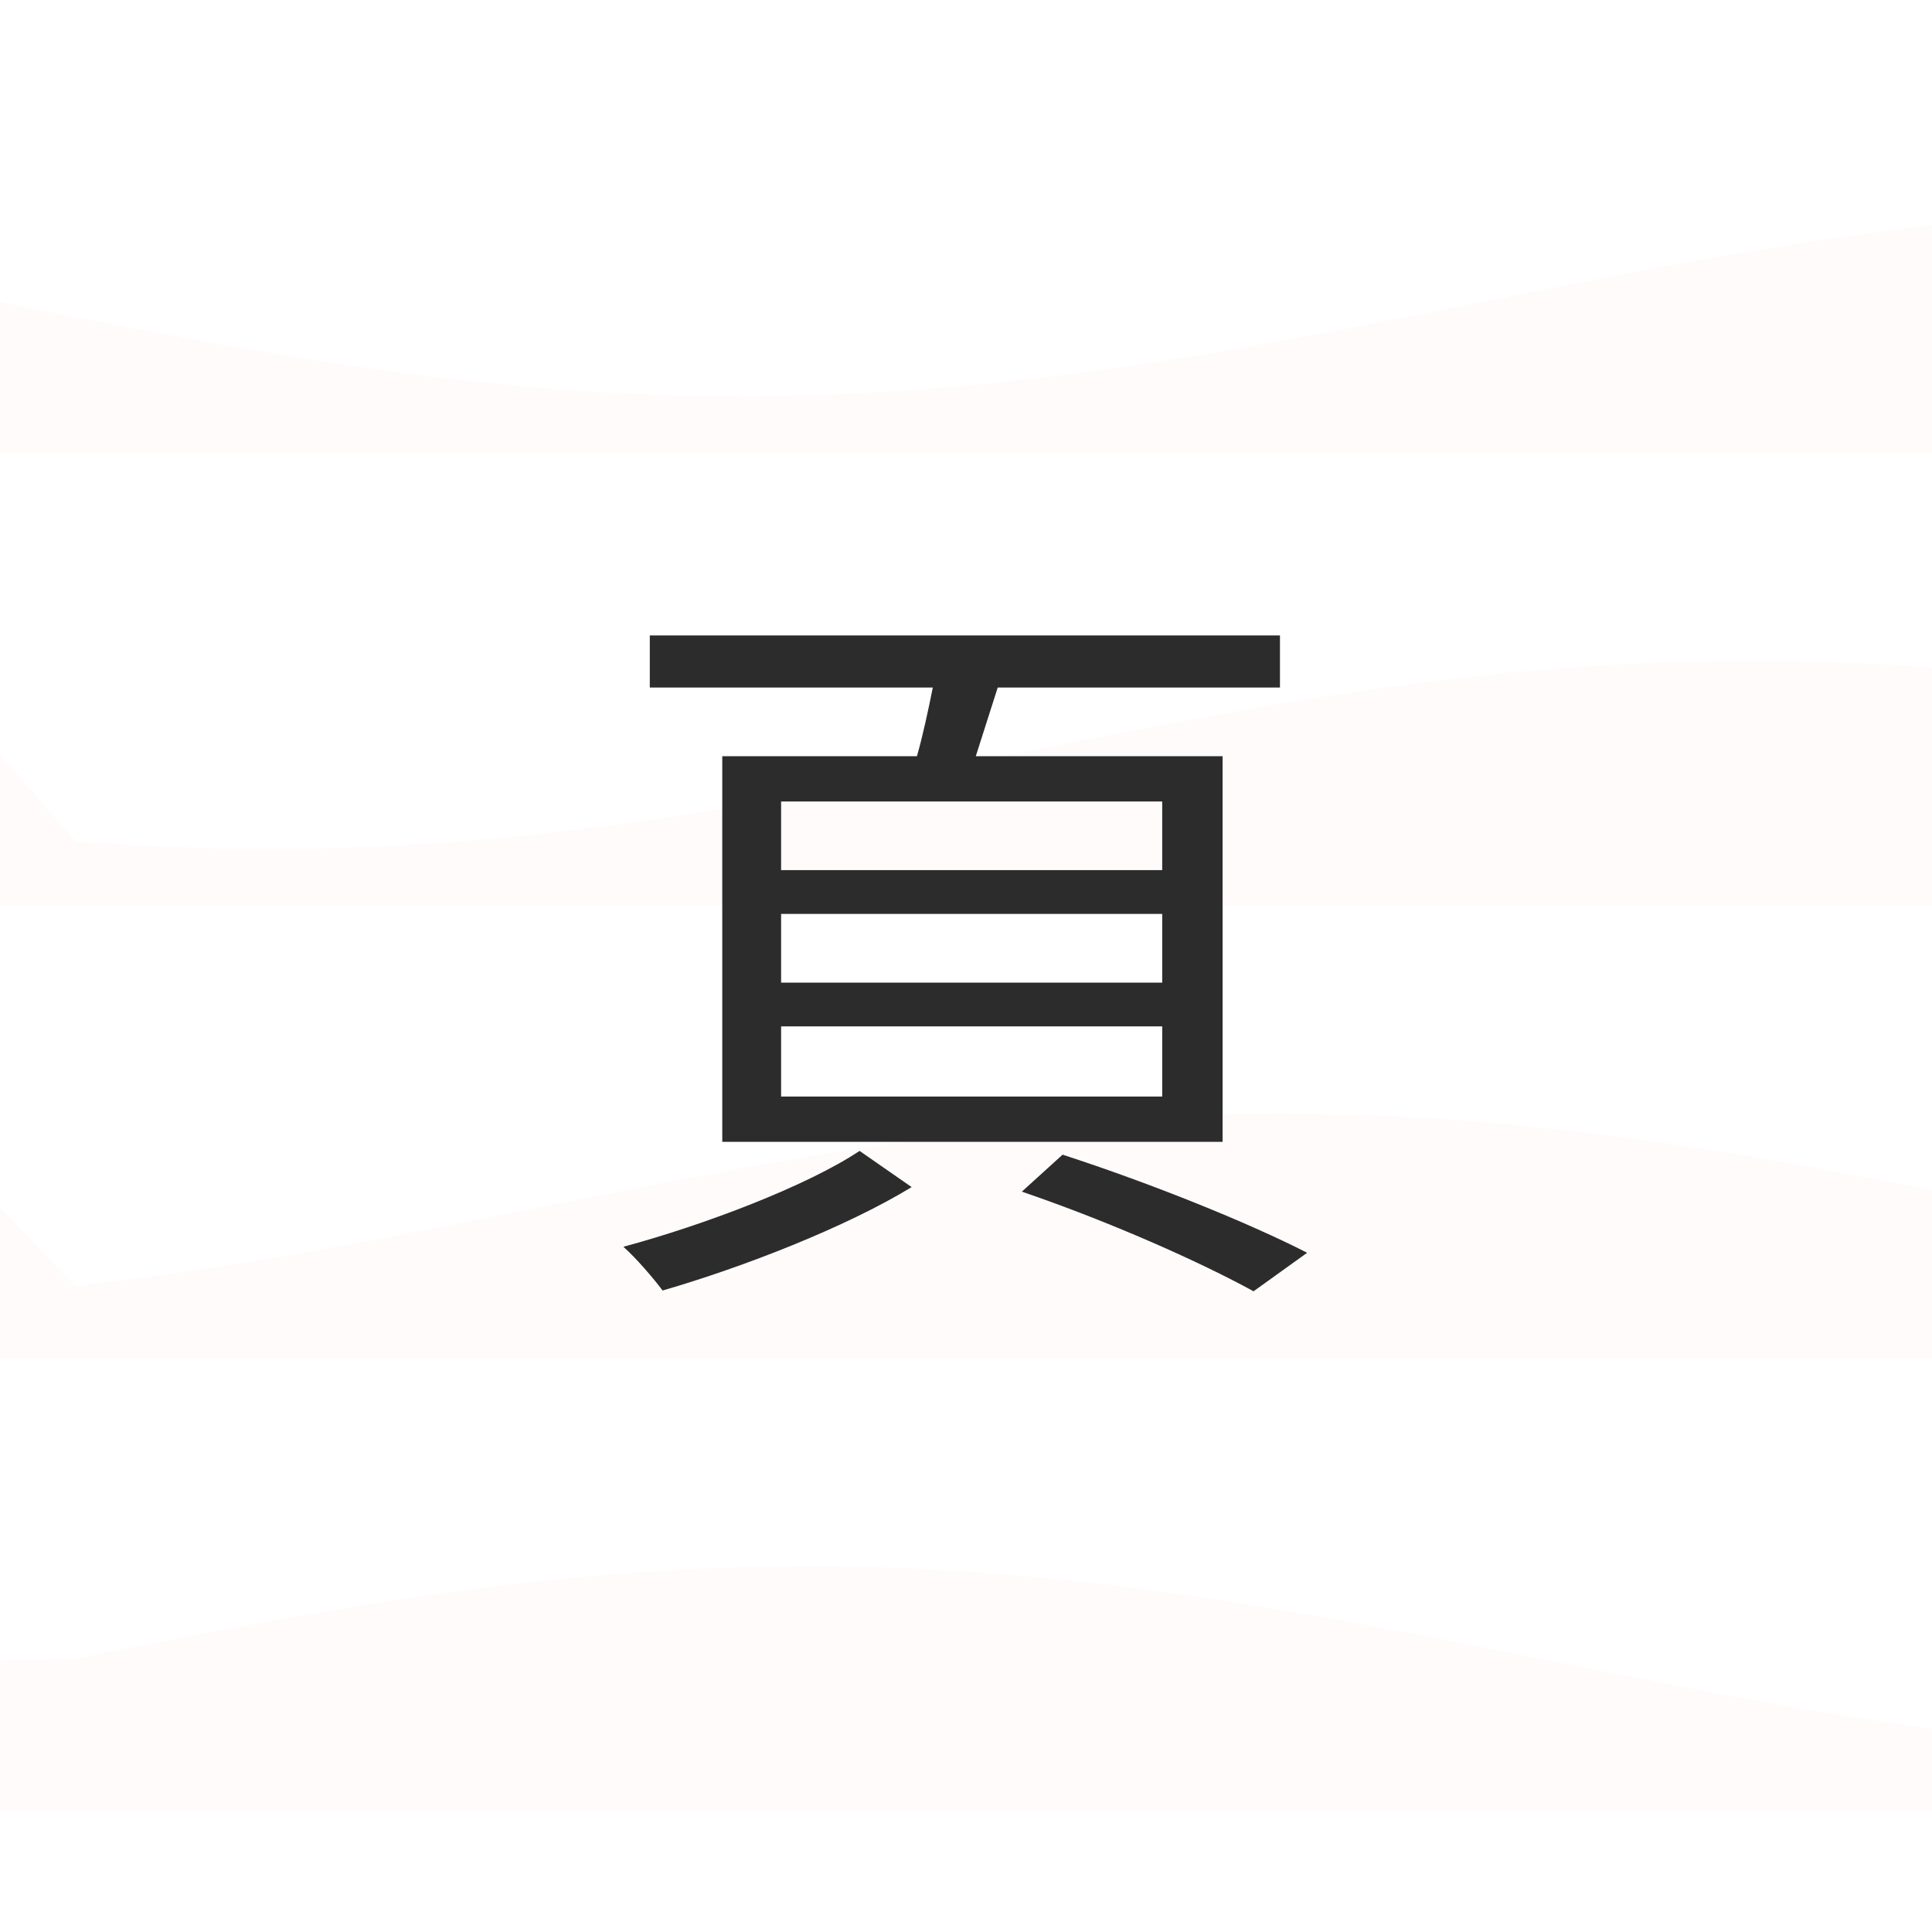
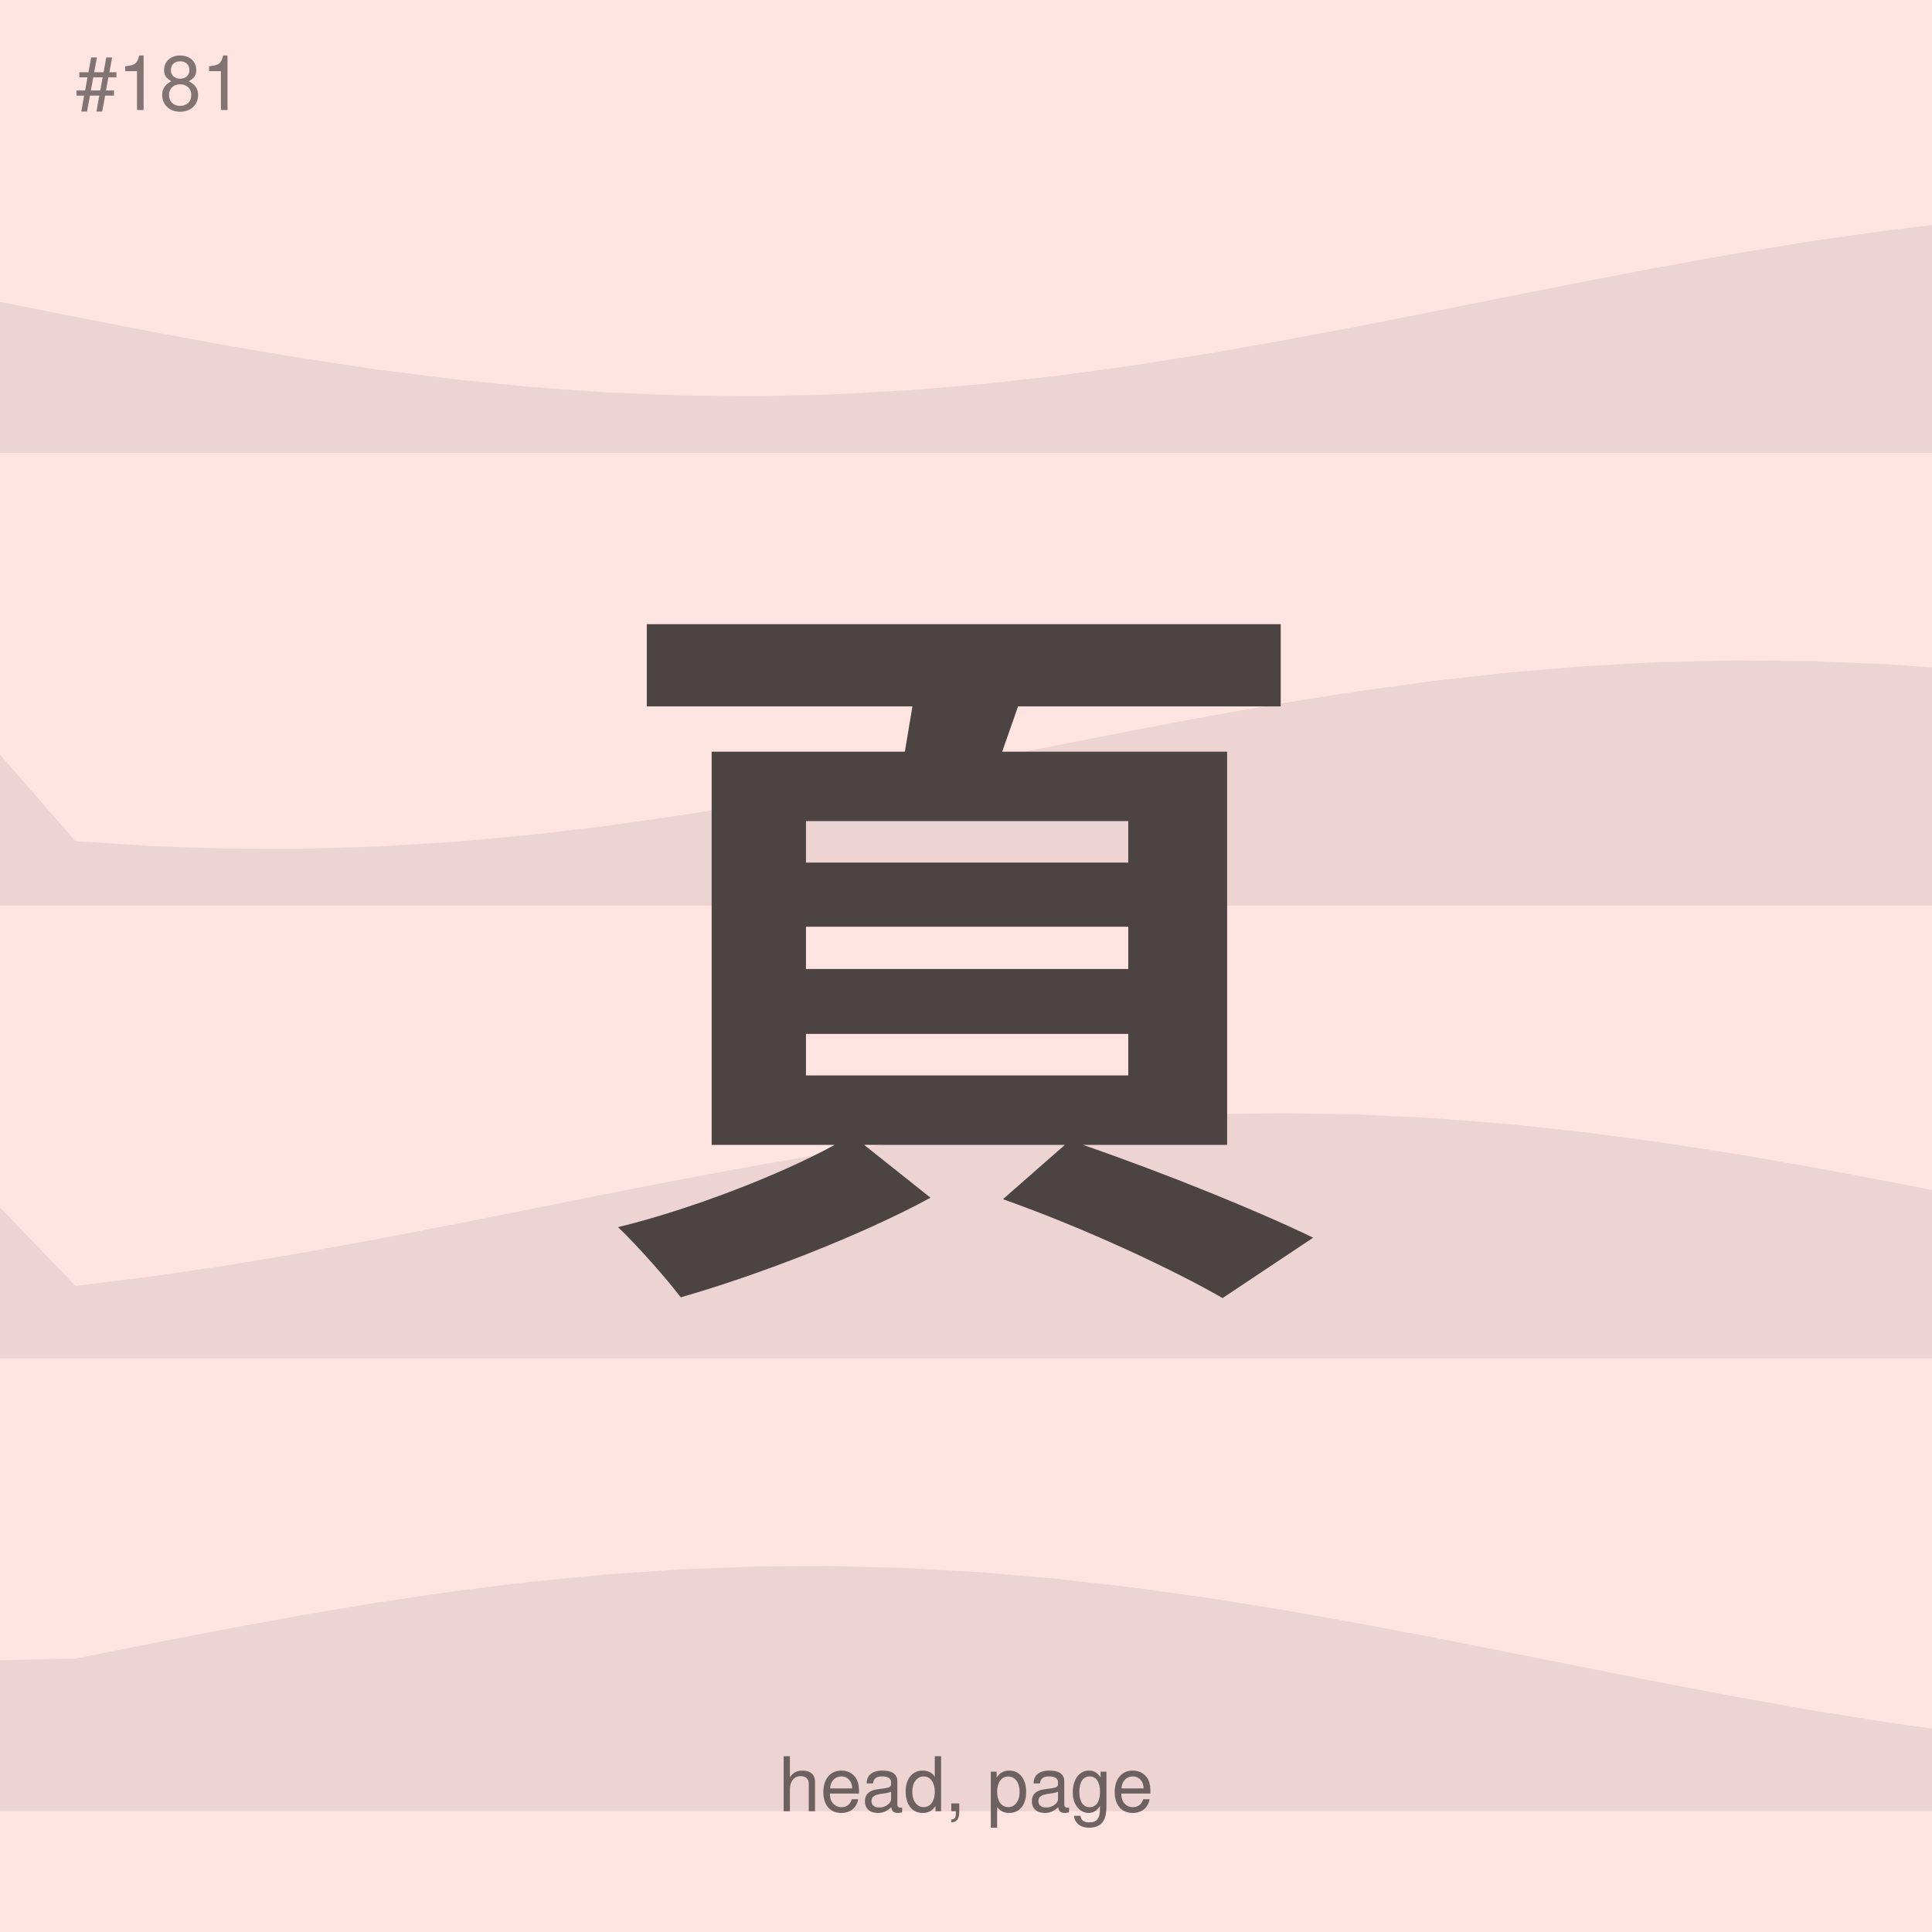
<svg xmlns="http://www.w3.org/2000/svg" width="512" height="512" viewBox="0 0 512 512">
  <defs>
    <style>
      .radical-text {
        font-family: 'Hiragino Sans', 'Yu Gothic', 'Meiryo', 'Takao', 'IPAexGothic', 'IPAGothic', 'VL Gothic', 'Noto Sans CJK JP', serif;
        font-size: 200px;
        text-anchor: middle;
        dominant-baseline: middle;
-         fill: #2c2c2c;
+         fill: #4c4443;
+         font-weight: bold;
+       }
+       .number-text {
+         font-family: 'Helvetica', 'Arial', sans-serif;
+         font-size: 20px;
+         text-anchor: start;
+         dominant-baseline: hanging;
+         fill: #4c4443;
+         opacity: 0.7;
+         font-weight: normal;
+       }
+       .meaning-text {
+         font-family: 'Helvetica', 'Arial', sans-serif;
+         font-size: 20px;
+         text-anchor: middle;
+         dominant-baseline: baseline;
+         fill: #4c4443;
+         opacity: 0.8;
        font-weight: normal;
      }
    </style>
  </defs>
-   <rect width="512" height="512" fill="white" />
-   <g opacity="1.0">
-     <path d="M 0,80 L 20,83.983 L 40,87.864 L 60,91.544 L 80,94.93 L 100,97.934 L 120,100.48 L 140,102.503 L 160,103.95 L 180,104.786 L 200,104.989 L 220,104.554 L 240,103.491 L 260,101.828 L 280,99.608 L 300,96.887 L 320,93.734 L 340,90.23 L 360,86.465 L 380,82.535 L 400,78.541 L 420,74.583 L 440,70.764 L 460,67.181 L 480,63.925 L 500,61.08 L 520,58.718 L 512,120 L 0,120 Z" fill="#fff3f0" opacity="0.3" />
-     <path d="M 0,200 L 20,222.92 L 40,224.218 L 60,224.897 L 80,224.94 L 100,224.346 L 120,223.13 L 140,221.324 L 160,218.972 L 180,216.136 L 200,212.888 L 220,209.31 L 240,205.495 L 260,201.539 L 280,197.544 L 300,193.611 L 320,189.842 L 340,186.333 L 360,183.172 L 380,180.442 L 400,178.211 L 420,176.536 L 440,175.461 L 460,175.013 L 480,175.203 L 500,176.027 L 520,177.463 L 512,240 L 0,240 Z" fill="#fff3f0" opacity="0.3" />
-     <path d="M 0,320 L 20,340.785 L 40,338.306 L 60,335.359 L 80,332.021 L 100,328.375 L 120,324.515 L 140,320.54 L 160,316.551 L 180,312.65 L 200,308.937 L 220,305.507 L 240,302.446 L 260,299.835 L 280,297.738 L 300,296.21 L 320,295.29 L 340,295.001 L 360,295.35 L 380,296.33 L 400,297.914 L 420,300.062 L 440,302.719 L 460,305.818 L 480,309.28 L 500,313.015 L 520,316.928 L 512,360 L 0,360 Z" fill="#fff3f0" opacity="0.3" />
-     <path d="M 0,440 L 20,439.54 L 40,435.563 L 60,431.7 L 80,428.049 L 100,424.704 L 120,421.749 L 140,419.26 L 160,417.301 L 180,415.922 L 200,415.158 L 220,415.028 L 240,415.537 L 260,416.67 L 280,418.4 L 300,420.681 L 320,423.456 L 340,426.653 L 360,430.191 L 380,433.98 L 400,437.923 L 420,441.918 L 440,445.865 L 460,449.662 L 480,453.212 L 500,456.425 L 520,459.218 L 512,480 L 0,480 Z" fill="#fff3f0" opacity="0.3" />
+   <rect width="512" height="512" fill="#FFE4E1" />
+   <g opacity="0.6">
+     <path d="M 0,80 L 20,83.983 L 40,87.864 L 60,91.544 L 80,94.93 L 100,97.934 L 120,100.48 L 140,102.503 L 160,103.95 L 180,104.786 L 200,104.989 L 220,104.554 L 240,103.491 L 260,101.828 L 280,99.608 L 300,96.887 L 320,93.734 L 340,90.23 L 360,86.465 L 380,82.535 L 400,78.541 L 420,74.583 L 440,70.764 L 460,67.181 L 480,63.925 L 500,61.08 L 520,58.718 L 512,120 L 0,120 Z" fill="#b29f9d" opacity="0.4" />
+     <path d="M 0,200 L 20,222.92 L 40,224.218 L 60,224.897 L 80,224.94 L 100,224.346 L 120,223.13 L 140,221.324 L 160,218.972 L 180,216.136 L 200,212.888 L 220,209.31 L 240,205.495 L 260,201.539 L 280,197.544 L 300,193.611 L 320,189.842 L 340,186.333 L 360,183.172 L 380,180.442 L 400,178.211 L 420,176.536 L 440,175.461 L 460,175.013 L 480,175.203 L 500,176.027 L 520,177.463 L 512,240 L 0,240 Z" fill="#b29f9d" opacity="0.4" />
+     <path d="M 0,320 L 20,340.785 L 40,338.306 L 60,335.359 L 80,332.021 L 100,328.375 L 120,324.515 L 140,320.54 L 160,316.551 L 180,312.65 L 200,308.937 L 220,305.507 L 240,302.446 L 260,299.835 L 280,297.738 L 300,296.21 L 320,295.29 L 340,295.001 L 360,295.35 L 380,296.33 L 400,297.914 L 420,300.062 L 440,302.719 L 460,305.818 L 480,309.28 L 500,313.015 L 520,316.928 L 512,360 L 0,360 Z" fill="#b29f9d" opacity="0.4" />
+     <path d="M 0,440 L 20,439.54 L 40,435.563 L 60,431.7 L 80,428.049 L 100,424.704 L 120,421.749 L 140,419.26 L 160,417.301 L 180,415.922 L 200,415.158 L 220,415.028 L 240,415.537 L 260,416.67 L 280,418.4 L 300,420.681 L 320,423.456 L 340,426.653 L 360,430.191 L 380,433.98 L 400,437.923 L 420,441.918 L 440,445.865 L 460,449.662 L 480,453.212 L 500,456.425 L 520,459.218 L 512,480 L 0,480 Z" fill="#b29f9d" opacity="0.4" />
  </g>
  <text x="256" y="256" class="radical-text">頁</text>
+   <text x="20" y="20" class="number-text">#181</text>
+   <text x="256" y="480" class="meaning-text">head, page</text>
</svg>
